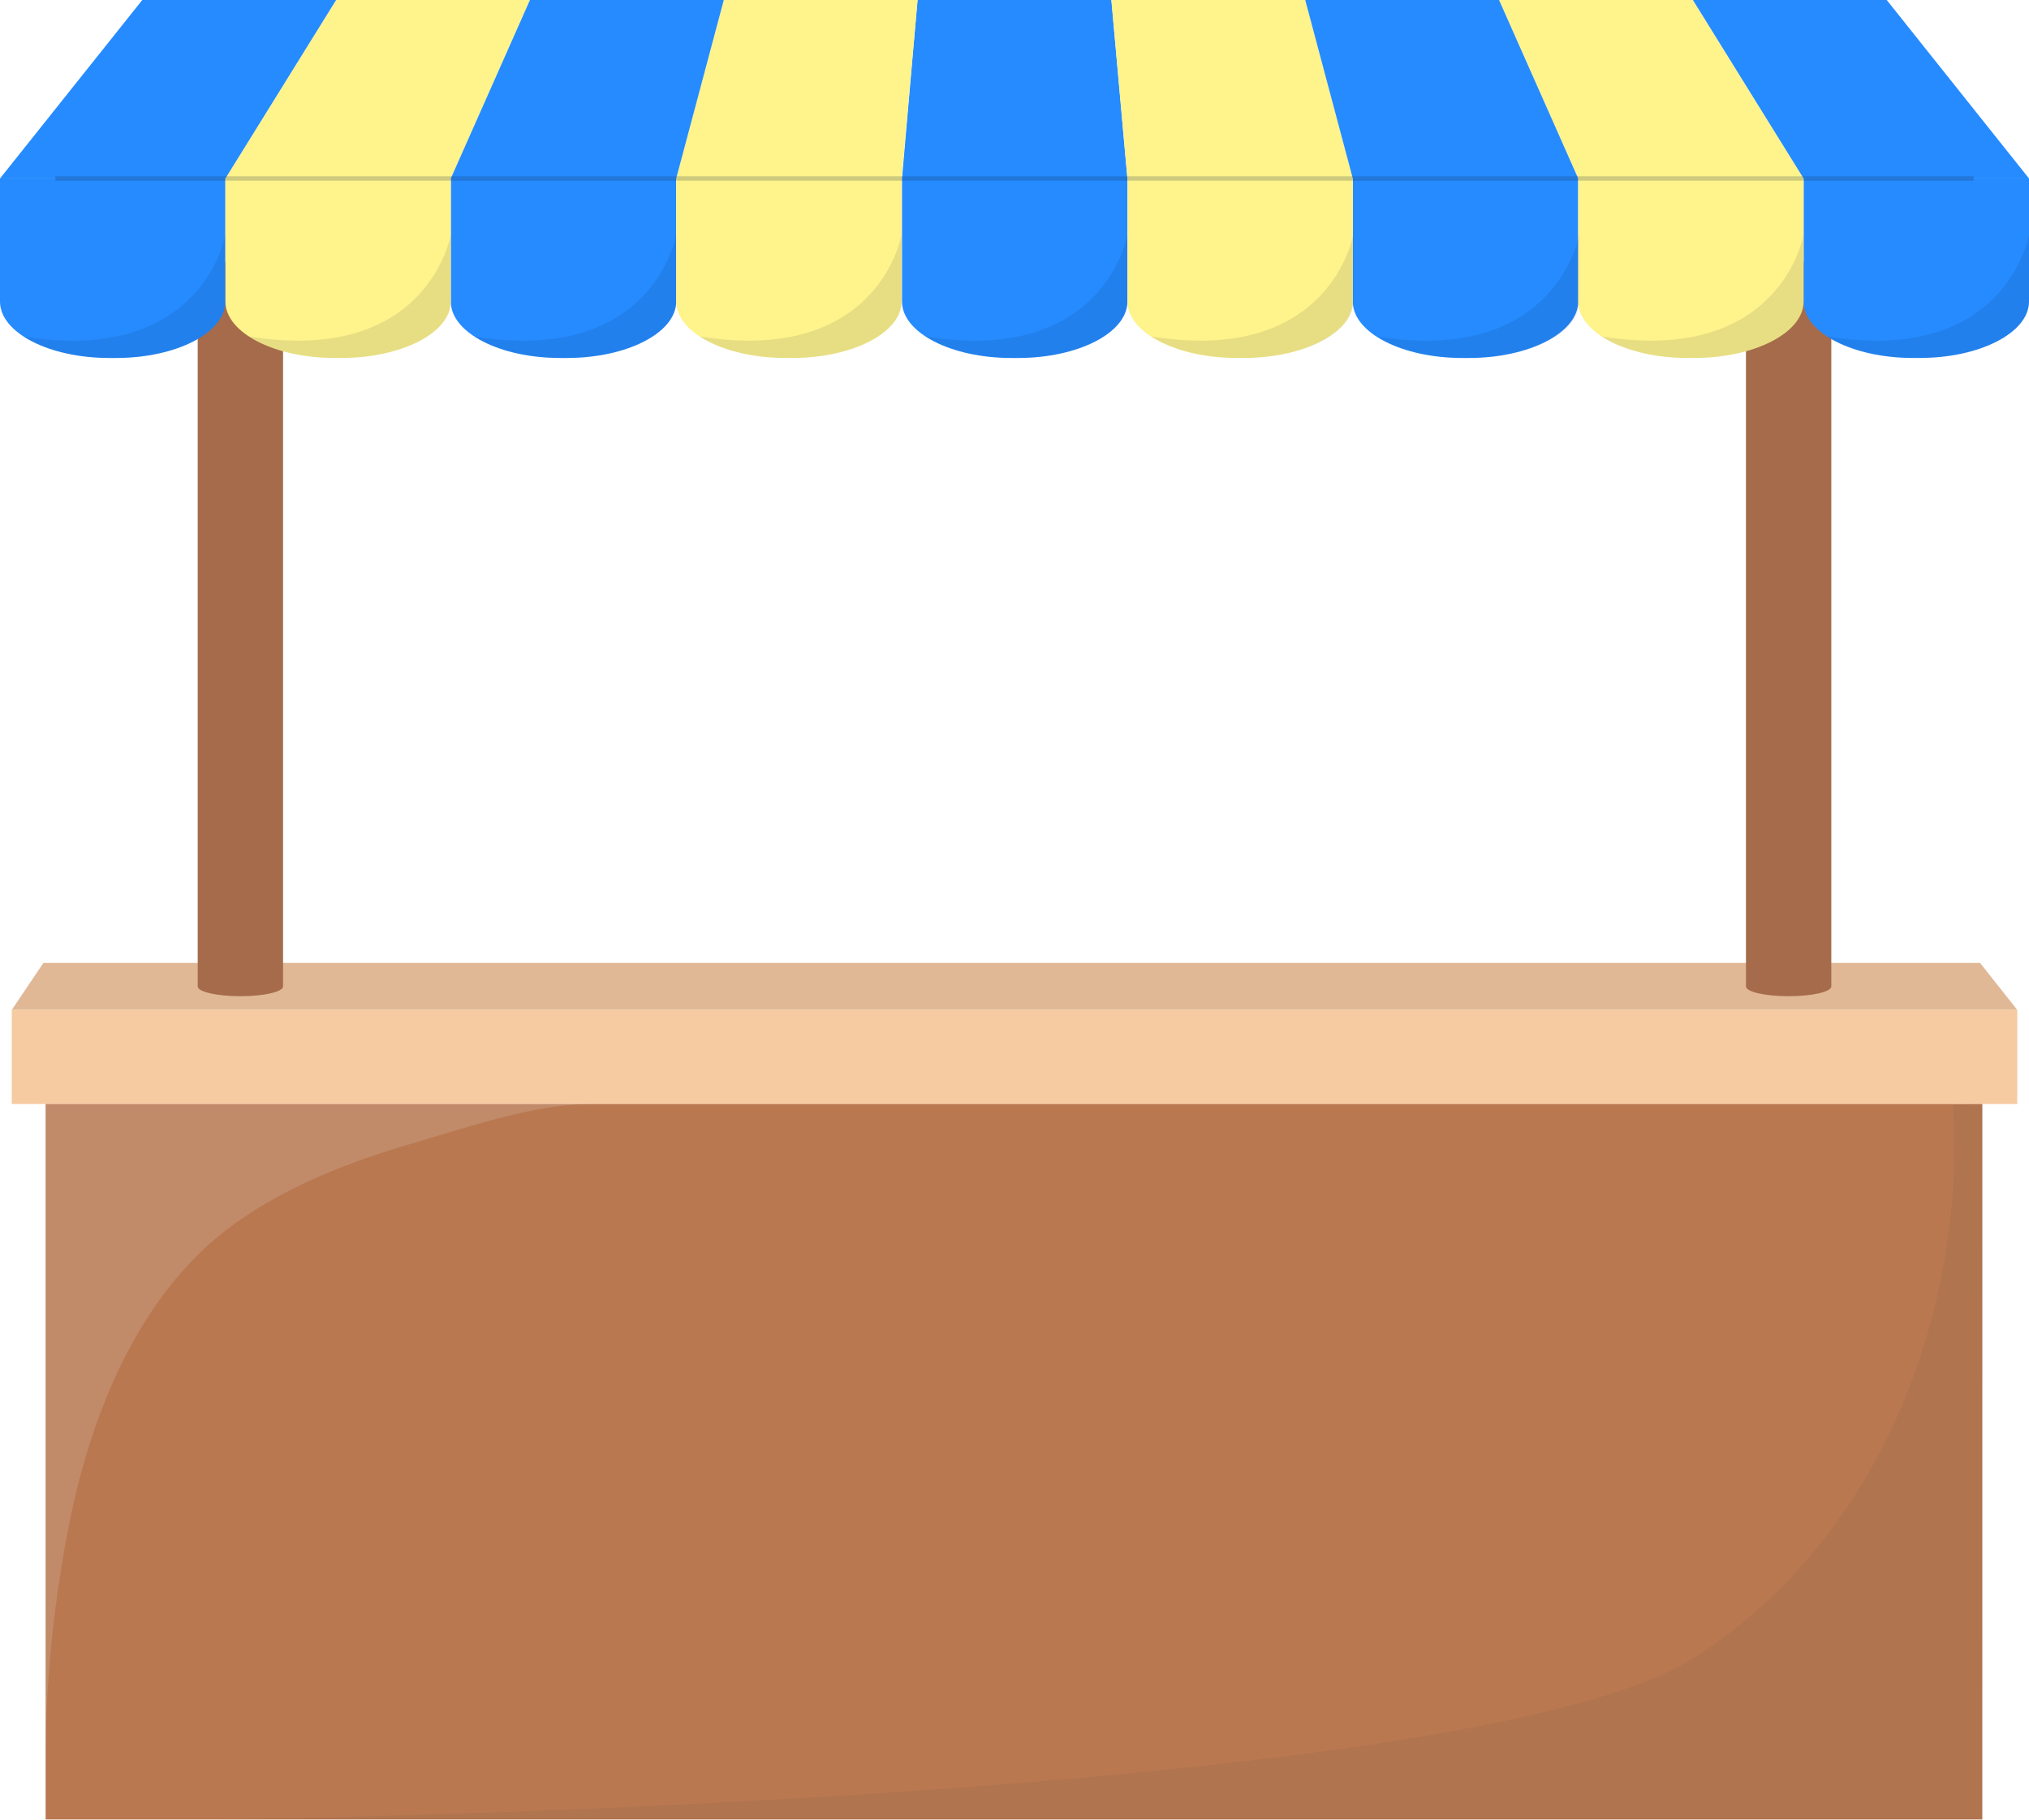
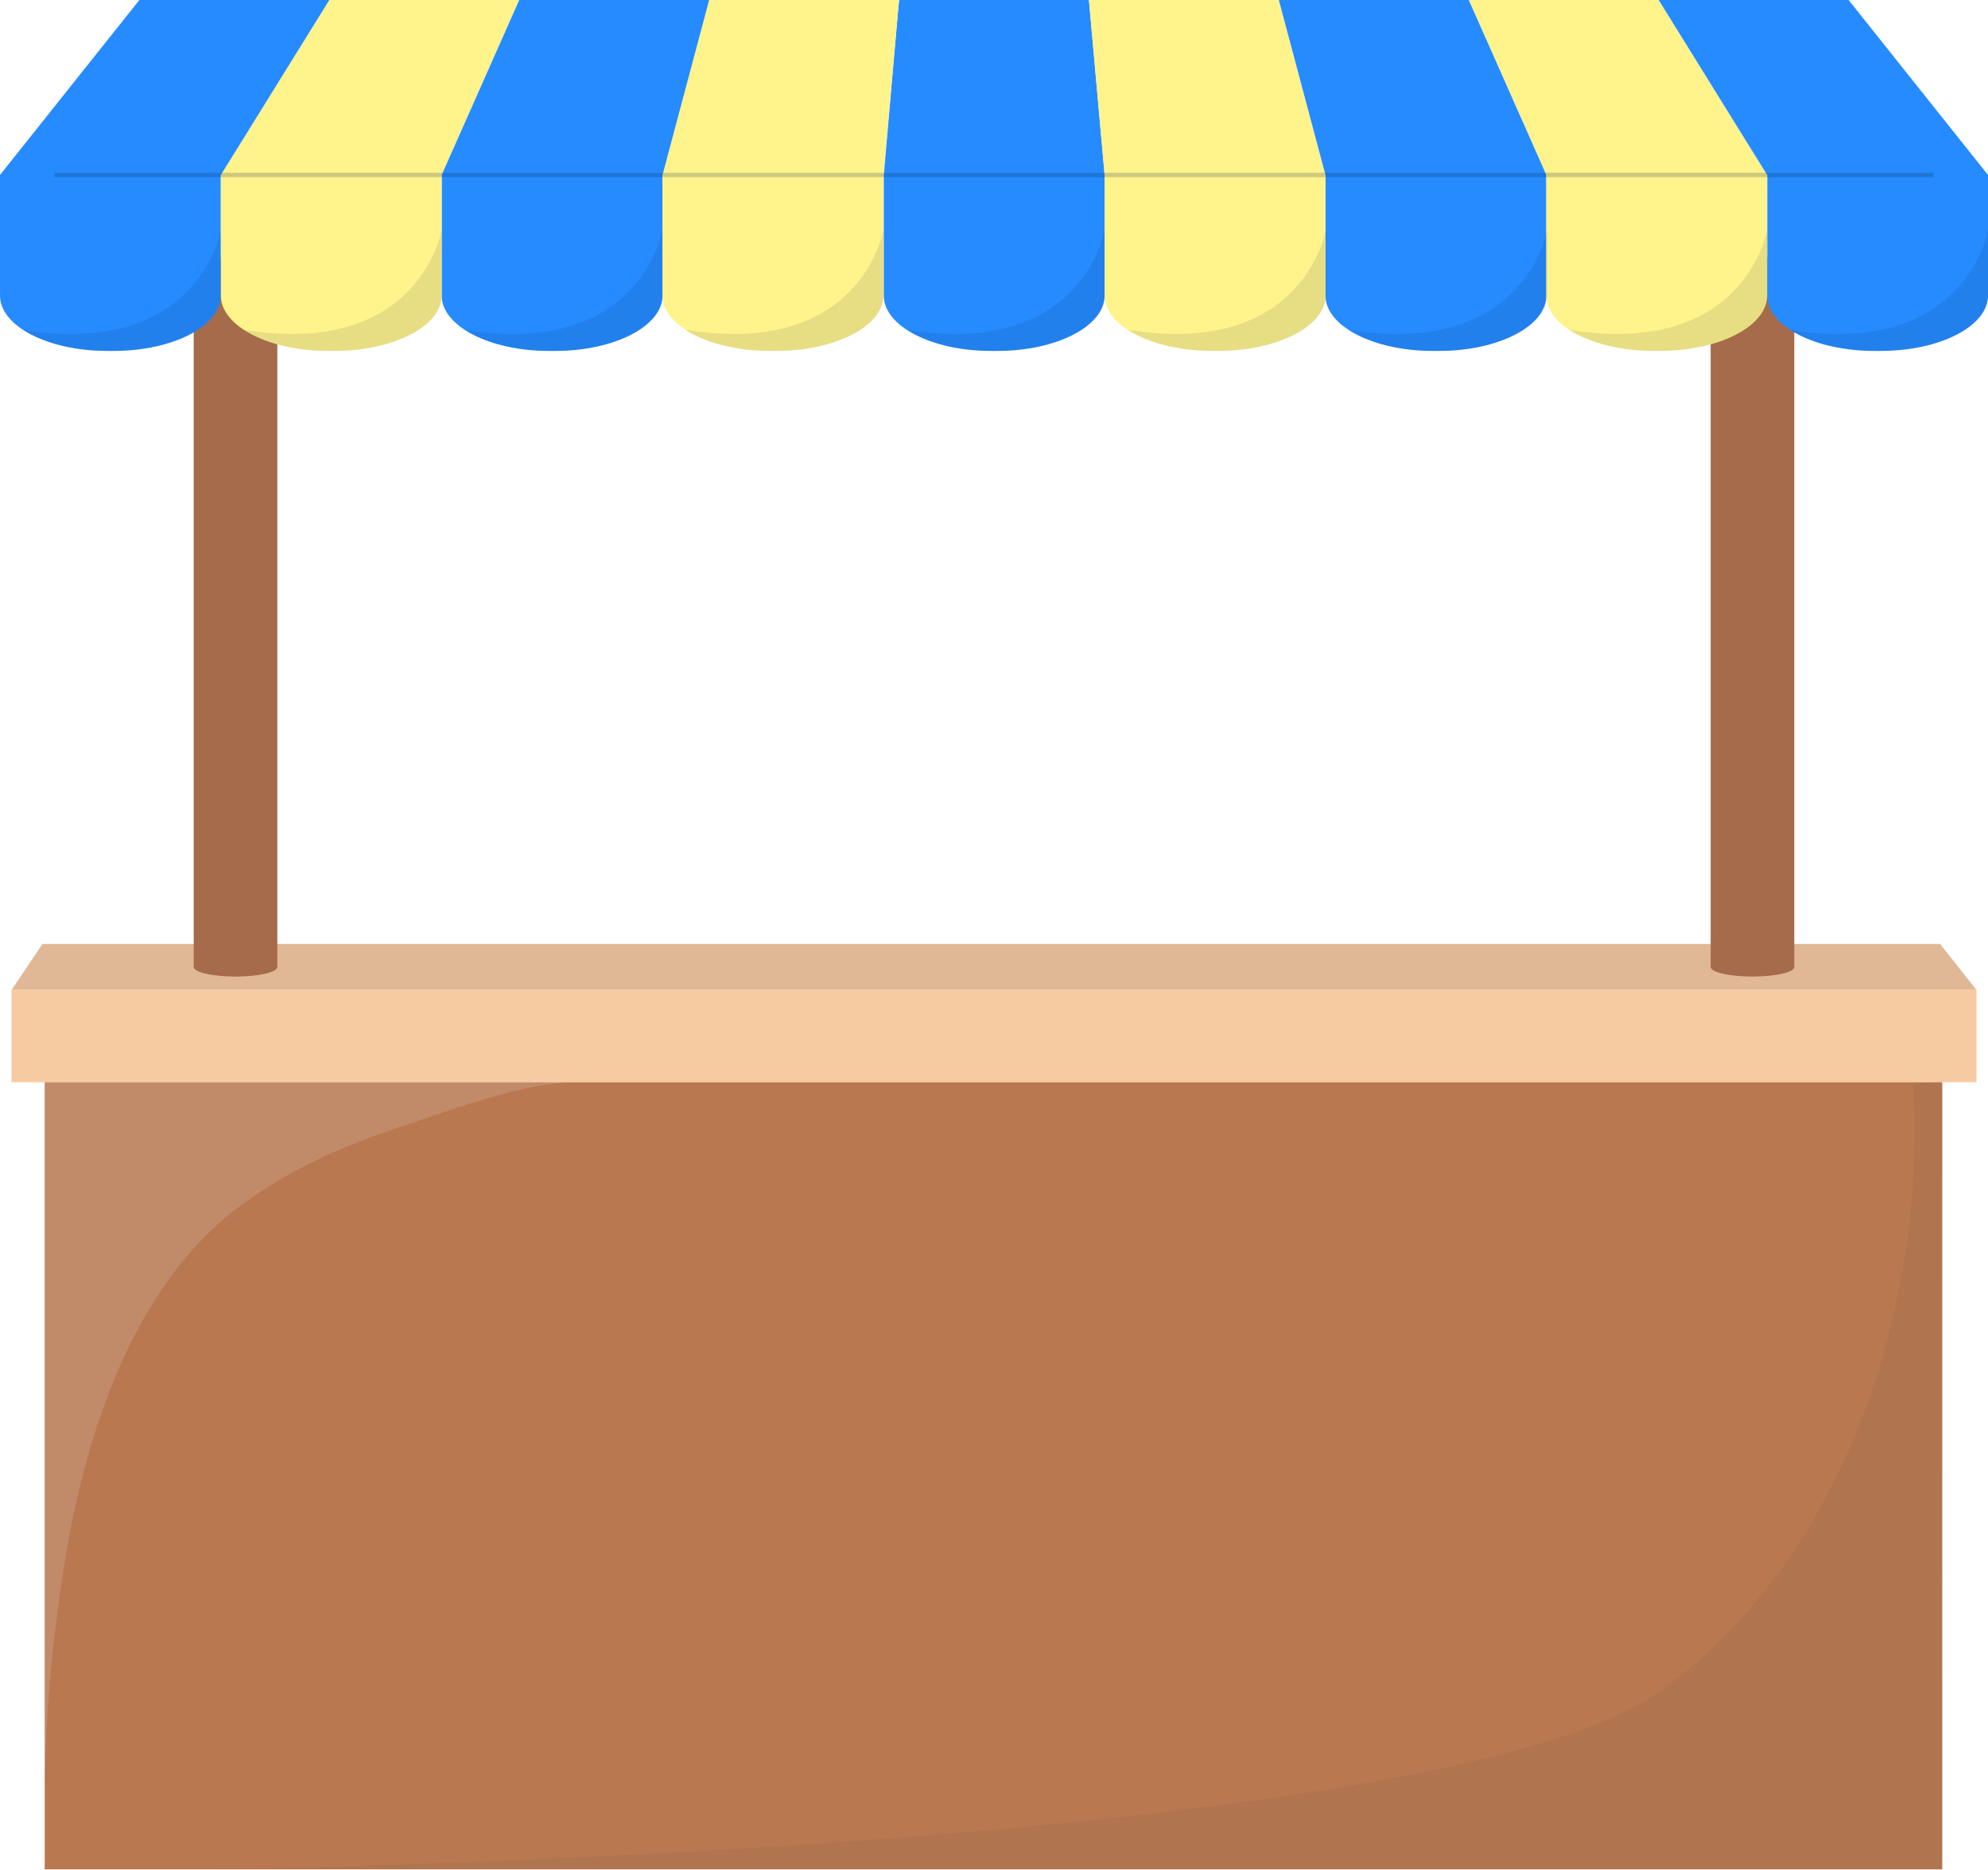
- <svg xmlns="http://www.w3.org/2000/svg" id="Layer_2" data-name="Layer 2" viewBox="0 0 927.19 831.62">
-   <defs>
-     <style>
-       .cls-1 {
-         fill: #258bff;
-       }
- 
-       .cls-2 {
-         fill: #eff6ff;
-         opacity: .15;
-       }
- 
-       .cls-3 {
-         fill: #fff38b;
-       }
- 
-       .cls-4 {
-         fill: #e0b896;
-       }
- 
-       .cls-5 {
-         fill: #f7cba1;
-       }
- 
-       .cls-6 {
-         fill: #b97850;
-       }
- 
-       .cls-7 {
-         fill: #a56b4a;
-       }
- 
-       .cls-8 {
-         opacity: .1;
-       }
- 
-       .cls-8, .cls-9 {
-         fill: #0a223a;
-       }
- 
-       .cls-9 {
-         opacity: .05;
-       }
- 
-       .cls-10 {
-         fill: none;
-         opacity: .2;
-         stroke: #0a223a;
-         stroke-miterlimit: 10;
-         stroke-width: 2px;
-       }
-     </style>
-   </defs>
+ <svg xmlns="http://www.w3.org/2000/svg" id="Layer_2" data-name="Layer 2" viewBox="0 0 927.192 871.622">
  <g id="Stand">
    <g>
      <g>
        <g>
-           <polygon class="cls-4" points="921.83 461.62 5.37 461.62 19.83 440.12 904.83 440.12 921.83 461.62" />
-           <rect class="cls-5" x="5.37" y="461.62" width="916.46" height="43" />
+           <polygon points="921.826 461.622 5.366 461.622 19.826 440.122 904.826 440.122 921.826 461.622" fill="#e0b896" />
+           <rect x="5.366" y="461.622" width="916.461" height="43" fill="#f7cba1" />
        </g>
        <g>
-           <path class="cls-6" d="M20.85,504.62h885v327H20.85v-327Z" />
-           <path class="cls-2" d="M269.44,504.62c-25.17,0-56.28,10.77-80.64,17.89-28.49,8.32-57,19.26-81.31,36.61-44.1,31.46-66.28,87.85-76.25,139.33-6.28,32.46-9.91,65.75-10.39,98.75v-292.58h248.59Z" />
-           <path class="cls-9" d="M98.85,831.62s568.95-6.46,674.86-73.64c84.62-53.67,120.3-153.63,119.27-236.14-.07-5.62-.17-11.27-.58-16.88l13.95-.34-.5,327H98.85Z" />
+           <path d="M20.846,504.622h885v367H20.846v-367Z" fill="#b97850" />
+           <path d="M269.436,504.622c-25.169,0-56.279,12.091-80.638,20.074-28.49,9.337-57.003,21.619-81.315,41.088-44.099,35.313-66.283,98.593-76.251,156.371-6.284,36.425-9.913,73.79-10.387,110.833v-328.366h248.591Z" fill="#eff6ff" opacity=".15" />
+           <path d="M98.846,871.622s568.945-7.252,674.865-82.647c84.62-60.234,120.297-172.427,119.268-265.026-.07-6.313-.173-12.648-.581-18.947l13.948-.38-.5,367H98.846Z" fill="#0a223a" opacity=".05" />
        </g>
        <g>
-           <path class="cls-7" d="M129.35,119.78v331.09c0,2.47-8.73,4.47-19.5,4.47s-19.5-2-19.5-4.47V119.78h39Z" />
-           <path class="cls-7" d="M836.85,119.78v331.09c0,2.47-8.73,4.47-19.5,4.47s-19.5-2-19.5-4.47V119.78h39Z" />
+           <path d="M129.346,119.784v331.09c0,2.47-8.73,4.47-19.5,4.47s-19.5-2-19.5-4.47V119.784h39Z" fill="#a56b4a" />
+           <path d="M836.846,119.784v331.09c0,2.47-8.73,4.47-19.5,4.47s-19.5-2-19.5-4.47V119.784h39Z" fill="#a56b4a" />
        </g>
      </g>
      <g>
-         <path class="cls-1" d="M412.19,81.54h103v56.27c0,14.26-22.39,25.81-50,25.81h-3c-27.61,0-50-11.56-50-25.81v-56.27Z" />
-         <path class="cls-1" d="M618.19,81.54h103v56.27c0,14.26-22.39,25.81-50,25.81h-3c-27.61,0-50-11.56-50-25.81v-56.27Z" />
-         <path class="cls-1" d="M824.19,81.54l103,.04s0,4.58,0,10.28v45.94c0,14.26-22.39,25.81-50,25.81h-3c-27.61,0-50-11.56-50-25.81v-56.27Z" />
-         <path class="cls-3" d="M515.19,81.54h103v56.27c0,14.26-22.39,25.81-50,25.81h-3c-27.61,0-50-11.56-50-25.81v-56.27Z" />
-         <path class="cls-3" d="M721.19,81.54h103v56.27c0,14.26-22.39,25.81-50,25.81h-3c-27.61,0-50-11.56-50-25.81v-56.27Z" />
-         <polygon class="cls-1" points="507.87 0 419.29 0 412.19 81.62 515.19 81.62 507.87 0" />
-         <polygon class="cls-3" points="596.45 0 507.87 0 515.19 81.54 618.19 81.54 596.45 0" />
-         <polygon class="cls-3" points="773.6 0 685.02 0 721.19 81.58 824.19 81.58 773.6 0" />
-         <polygon class="cls-1" points="685.02 0 596.45 0 618.19 81.58 721.19 81.58 685.02 0" />
-         <polygon class="cls-1" points="862.18 0 773.6 0 824.19 81.58 927.19 81.58 862.18 0" />
-         <path class="cls-1" d="M309,137.81c0,14.26-22.39,25.81-50,25.81h-3c-27.61,0-50-11.56-50-25.81v-56.27h103v56.27Z" />
-         <path class="cls-1" d="M103,137.81c0,14.26-22.39,25.81-50,25.81h-3c-27.61,0-50-11.56-50-25.81v-45.94c0-5.7,0-10.32,0-10.28l103-.04v56.27Z" />
-         <path class="cls-3" d="M412,137.81c0,14.26-22.39,25.81-50,25.81h-3c-27.61,0-50-11.56-50-25.81v-56.27h103v56.27Z" />
-         <path class="cls-3" d="M206,137.81c0,14.26-22.39,25.81-50,25.81h-3c-27.61,0-50-11.56-50-25.81v-56.27h103v56.27Z" />
-         <polygon class="cls-3" points="330.75 0 419.32 0 412 81.54 309 81.54 330.75 0" />
-         <polygon class="cls-3" points="153.59 0 242.17 0 206 81.58 103 81.58 153.59 0" />
-         <polygon class="cls-1" points="242.17 0 330.75 0 309 81.58 206 81.58 242.17 0" />
-         <polygon class="cls-1" points="65.02 0 153.59 0 103 81.58 0 81.58 65.02 0" />
-         <path class="cls-8" d="M103,107.32v30.49c0,14.25-22.39,25.81-50,25.81h-3c-15.93,0-30.11-3.84-39.27-9.83h0c81.99,13.27,92.27-46.47,92.27-46.47Z" />
-         <path class="cls-8" d="M206,107.32v30.49c0,14.25-22.39,25.81-50,25.81h-3c-15.93,0-30.11-3.84-39.27-9.83h0c81.99,13.27,92.27-46.47,92.27-46.47Z" />
-         <path class="cls-8" d="M309,107.32v30.49c0,14.25-22.39,25.81-50,25.81h-3c-15.93,0-30.11-3.84-39.27-9.83h0c81.99,13.27,92.27-46.47,92.27-46.47Z" />
-         <path class="cls-8" d="M412,107.32v30.49c0,14.25-22.39,25.81-50,25.81h-3c-15.93,0-30.11-3.84-39.27-9.83h0c81.99,13.27,92.27-46.47,92.27-46.47Z" />
-         <path class="cls-8" d="M515.19,107.32v30.49c0,14.25-22.39,25.81-50,25.81h-3c-15.93,0-30.11-3.84-39.27-9.83h0c81.99,13.27,92.27-46.47,92.27-46.47Z" />
-         <path class="cls-8" d="M618.38,107.32v30.49c0,14.25-22.39,25.81-50,25.81h-3c-15.93,0-30.11-3.84-39.27-9.83h0c81.99,13.27,92.27-46.47,92.27-46.47Z" />
-         <path class="cls-8" d="M721.58,107.32v30.49c0,14.25-22.39,25.81-50,25.81h-3c-15.93,0-30.11-3.84-39.27-9.83h0c81.99,13.27,92.27-46.47,92.27-46.47Z" />
-         <path class="cls-8" d="M824.19,107.32v30.49c0,14.25-22.39,25.81-50,25.81h-3c-15.93,0-30.11-3.84-39.27-9.83h0c81.99,13.27,92.27-46.47,92.27-46.47Z" />
-         <path class="cls-8" d="M927.19,107.32v30.49c0,14.25-22.39,25.81-50,25.81h-3c-15.93,0-30.11-3.84-39.27-9.83h0c81.99,13.27,92.27-46.47,92.27-46.47Z" />
-         <line class="cls-10" x1="25.34" y1="81.58" x2="901.85" y2="81.58" />
+         <path d="M412.192,81.54h103v56.27c0,14.255-22.386,25.812-50,25.812h-3c-27.614,0-50-11.556-50-25.812v-56.27Z" fill="#258bff" />
+         <path d="M618.192,81.54h103v56.27c0,14.255-22.386,25.812-50,25.812h-3c-27.614,0-50-11.556-50-25.812v-56.27Z" fill="#258bff" />
+         <path d="M824.192,81.54l103,.041c0-.041,0,4.582,0,10.284v45.945c0,14.255-22.386,25.812-50,25.812h-3c-27.614,0-50-11.556-50-25.812v-56.27Z" fill="#258bff" />
+         <path d="M515.192,81.54h103v56.27c0,14.255-22.386,25.812-50,25.812h-3c-27.614,0-50-11.556-50-25.812v-56.27Z" fill="#fff38b" />
+         <path d="M721.192,81.54h103v56.27c0,14.255-22.386,25.812-50,25.812h-3c-27.614,0-50-11.556-50-25.812v-56.27Z" fill="#fff38b" />
+         <polygon points="507.869 0 419.292 0 412.192 81.622 515.192 81.622 507.869 0" fill="#258bff" />
+         <polygon points="596.446 0 507.869 0 515.192 81.54 618.192 81.54 596.446 0" fill="#fff38b" />
+         <polygon points="773.6 0 685.023 0 721.192 81.581 824.192 81.581 773.6 0" fill="#fff38b" />
+         <polygon points="685.023 0 596.446 0 618.192 81.581 721.192 81.581 685.023 0" fill="#258bff" />
+         <polygon points="862.177 0 773.6 0 824.192 81.581 927.192 81.581 862.177 0" fill="#258bff" />
+         <path d="M309,137.81c0,14.255-22.386,25.812-50,25.812h-3c-27.614,0-50-11.556-50-25.812v-56.27h103v56.27Z" fill="#258bff" />
+         <path d="M103,137.81c0,14.255-22.386,25.812-50,25.812h-3c-27.614,0-50-11.556-50-25.812v-45.945c0-5.702,0-10.325,0-10.284l103-.041v56.27Z" fill="#258bff" />
+         <path d="M412,137.81c0,14.255-22.386,25.812-50,25.812h-3c-27.614,0-50-11.556-50-25.812v-56.27h103v56.27Z" fill="#fff38b" />
+         <path d="M206,137.81c0,14.255-22.386,25.812-50,25.812h-3c-27.614,0-50-11.556-50-25.812v-56.27h103v56.27Z" fill="#fff38b" />
+         <polygon points="330.746 0 419.323 0 412 81.54 309 81.54 330.746 0" fill="#fff38b" />
+         <polygon points="153.592 0 242.169 0 206 81.581 103 81.581 153.592 0" fill="#fff38b" />
+         <polygon points="242.169 0 330.746 0 309 81.581 206 81.581 242.169 0" fill="#258bff" />
+         <polygon points="65.015 0 153.592 0 103 81.581 0 81.581 65.015 0" fill="#258bff" />
+         <path d="M103.001,107.322v30.49c0,14.25-22.39,25.81-50,25.81h-3c-15.93,0-30.11-3.84-39.27-9.83v-.01c81.99,13.28,92.27-46.46,92.27-46.46Z" fill="#0a223a" opacity=".1" />
+         <path d="M206,107.322v30.49c0,14.25-22.39,25.81-50,25.81h-3c-15.93,0-30.11-3.84-39.27-9.83v-.01c81.99,13.28,92.27-46.46,92.27-46.46Z" fill="#0a223a" opacity=".1" />
+         <path d="M309,107.322v30.49c0,14.25-22.39,25.81-50,25.81h-3c-15.93,0-30.11-3.84-39.27-9.83v-.01c81.99,13.28,92.27-46.46,92.27-46.46Z" fill="#0a223a" opacity=".1" />
+         <path d="M412,107.322v30.49c0,14.25-22.39,25.81-50,25.81h-3c-15.93,0-30.11-3.84-39.27-9.83v-.01c81.99,13.28,92.27-46.46,92.27-46.46Z" fill="#0a223a" opacity=".1" />
+         <path d="M515.192,107.322v30.49c0,14.25-22.39,25.81-50,25.81h-3c-15.93,0-30.11-3.84-39.27-9.83v-.01c81.99,13.28,92.27-46.46,92.27-46.46Z" fill="#0a223a" opacity=".1" />
+         <path d="M618.383,107.322v30.49c0,14.25-22.39,25.81-50,25.81h-3c-15.93,0-30.11-3.84-39.27-9.83v-.01c81.99,13.28,92.27-46.46,92.27-46.46Z" fill="#0a223a" opacity=".1" />
+         <path d="M721.575,107.322v30.49c0,14.25-22.39,25.81-50,25.81h-3c-15.93,0-30.11-3.84-39.27-9.83v-.01c81.99,13.28,92.27-46.46,92.27-46.46Z" fill="#0a223a" opacity=".1" />
+         <path d="M824.192,107.322v30.49c0,14.25-22.39,25.81-50,25.81h-3c-15.93,0-30.11-3.84-39.27-9.83v-.01c81.99,13.28,92.27-46.46,92.27-46.46Z" fill="#0a223a" opacity=".1" />
+         <path d="M927.192,107.322v30.49c0,14.25-22.39,25.81-50,25.81h-3c-15.93,0-30.11-3.84-39.27-9.83v-.01c81.99,13.28,92.27-46.46,92.27-46.46Z" fill="#0a223a" opacity=".1" />
+         <line x1="25.339" y1="81.581" x2="901.852" y2="81.581" fill="none" opacity=".2" stroke="#0a223a" stroke-miterlimit="10" stroke-width="2" />
      </g>
    </g>
  </g>
</svg>
